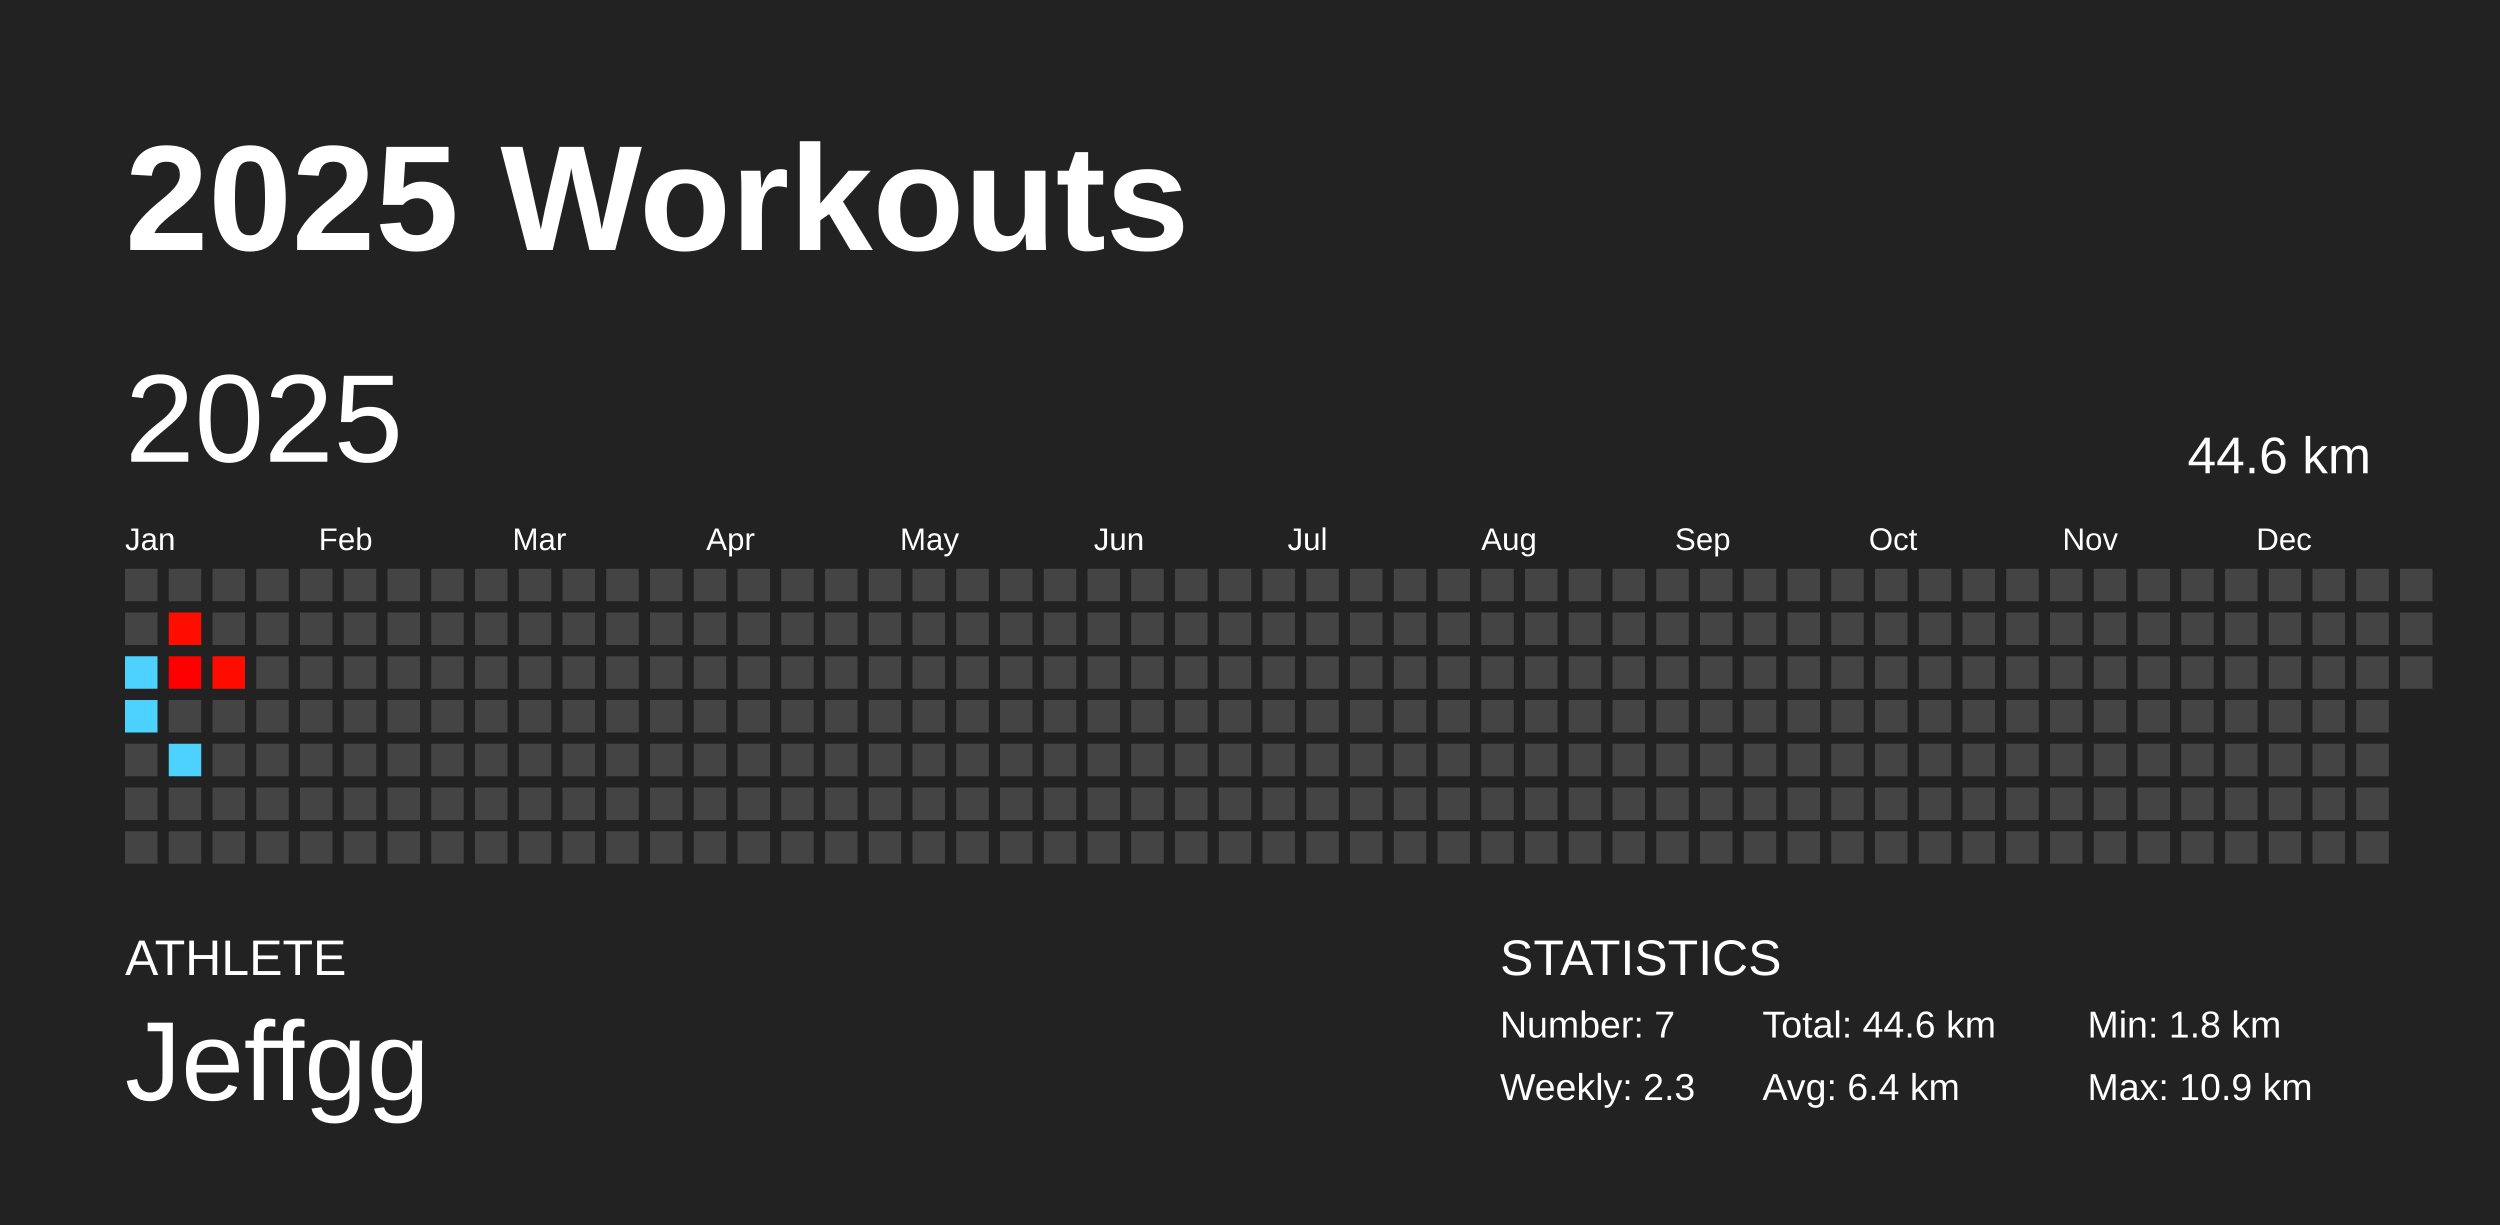
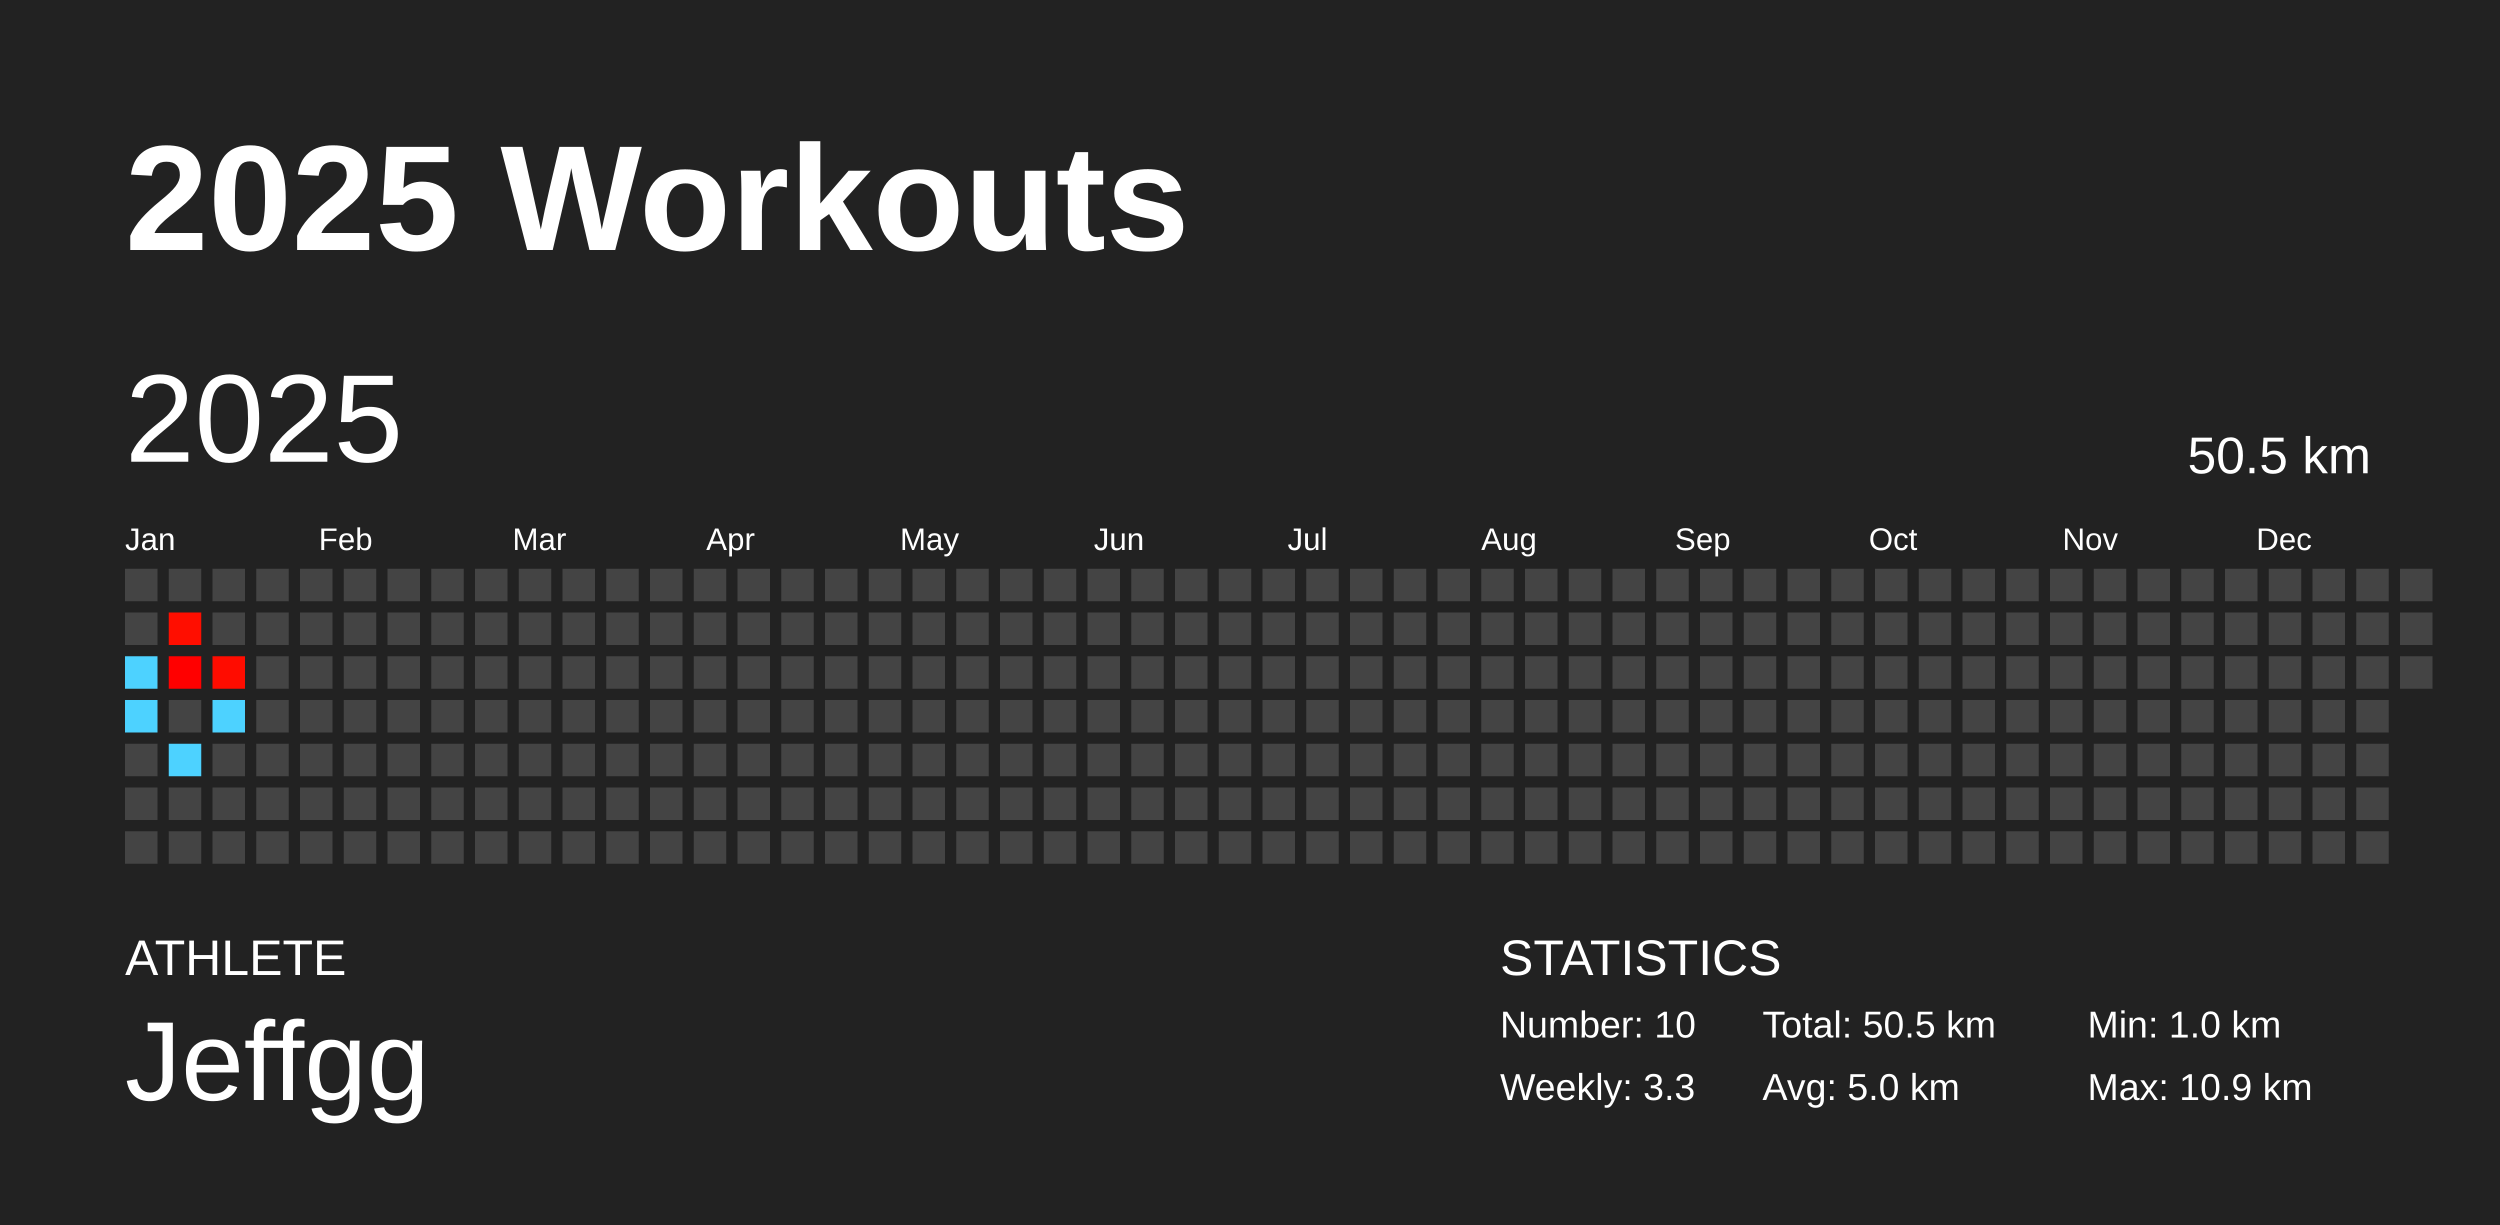
<svg xmlns="http://www.w3.org/2000/svg" baseProfile="full" height="98mm" version="1.1" viewBox="0,0,200,98" width="200mm">
  <defs />
  <rect fill="#222222" height="98" width="200" x="0" y="0" />
  <text fill="#FFFFFF" style="font-size:12px; font-family:Arial; font-weight:bold;" x="10" y="20">2025 Workouts</text>
  <text fill="#FFFFFF" style="font-size:4px; font-family:Arial" x="10" y="78">ATHLETE</text>
  <text fill="#FFFFFF" style="font-size:9px; font-family:Arial" x="10" y="88">Jeffgg</text>
  <text fill="#FFFFFF" style="font-size:4px; font-family:Arial" x="120" y="78">STATISTICS</text>
-   <text fill="#FFFFFF" style="font-size:3px; font-family:Arial" x="120" y="83">Number: 7</text>
-   <text fill="#FFFFFF" style="font-size:3px; font-family:Arial" x="120" y="88">Weekly: 2.3</text>
-   <text fill="#FFFFFF" style="font-size:3px; font-family:Arial" x="141" y="83">Total: 44.6 km</text>
-   <text fill="#FFFFFF" style="font-size:3px; font-family:Arial" x="141" y="88">Avg: 6.4 km</text>
-   <text fill="#FFFFFF" style="font-size:3px; font-family:Arial" x="167" y="83">Min: 1.8 km</text>
+   <text fill="#FFFFFF" style="font-size:3px; font-family:Arial" x="120" y="83">Number: 10</text>
+   <text fill="#FFFFFF" style="font-size:3px; font-family:Arial" x="120" y="88">Weekly: 3.3</text>
+   <text fill="#FFFFFF" style="font-size:3px; font-family:Arial" x="141" y="83">Total: 50.5 km</text>
+   <text fill="#FFFFFF" style="font-size:3px; font-family:Arial" x="141" y="88">Avg: 5.0 km</text>
+   <text fill="#FFFFFF" style="font-size:3px; font-family:Arial" x="167" y="83">Min: 1.0 km</text>
  <text fill="#FFFFFF" style="font-size:3px; font-family:Arial" x="167" y="88">Max: 10.9 km</text>
  <text dominant-baseline="hanging" fill="#FFFFFF" style="font-size:10.0px; font-family:Arial;" x="10" y="30">2025</text>
-   <text dominant-baseline="hanging" fill="#FFFFFF" style="font-size:4.125px; font-family:Arial;" x="175" y="35">44.6 km</text>
+   <text dominant-baseline="hanging" fill="#FFFFFF" style="font-size:4.125px; font-family:Arial;" x="175" y="35">50.5 km</text>
  <text fill="#FFFFFF" style="font-size:2.5px; font-family:Arial" x="10.0" y="44">Jan</text>
  <text fill="#FFFFFF" style="font-size:2.5px; font-family:Arial" x="25.5" y="44">Feb</text>
  <text fill="#FFFFFF" style="font-size:2.5px; font-family:Arial" x="41.0" y="44">Mar</text>
  <text fill="#FFFFFF" style="font-size:2.5px; font-family:Arial" x="56.5" y="44">Apr</text>
  <text fill="#FFFFFF" style="font-size:2.5px; font-family:Arial" x="72.0" y="44">May</text>
  <text fill="#FFFFFF" style="font-size:2.5px; font-family:Arial" x="87.5" y="44">Jun</text>
  <text fill="#FFFFFF" style="font-size:2.5px; font-family:Arial" x="103.0" y="44">Jul</text>
  <text fill="#FFFFFF" style="font-size:2.5px; font-family:Arial" x="118.5" y="44">Aug</text>
  <text fill="#FFFFFF" style="font-size:2.5px; font-family:Arial" x="134.0" y="44">Sep</text>
  <text fill="#FFFFFF" style="font-size:2.5px; font-family:Arial" x="149.5" y="44">Oct</text>
  <text fill="#FFFFFF" style="font-size:2.5px; font-family:Arial" x="165.0" y="44">Nov</text>
  <text fill="#FFFFFF" style="font-size:2.5px; font-family:Arial" x="180.5" y="44">Dec</text>
  <rect fill="#444444" height="2.6" width="2.6" x="10.0" y="45.5" />
  <rect fill="#444444" height="2.6" width="2.6" x="10.0" y="49.0" />
  <rect fill="#4dd2ff" height="2.6" width="2.6" x="10.0" y="52.5" />
  <rect fill="#4dd2ff" height="2.6" width="2.6" x="10.0" y="56.0" />
  <rect fill="#444444" height="2.6" width="2.6" x="10.0" y="59.5" />
  <rect fill="#444444" height="2.6" width="2.6" x="10.0" y="63.0" />
  <rect fill="#444444" height="2.6" width="2.6" x="10.0" y="66.5" />
  <rect fill="#444444" height="2.6" width="2.6" x="13.5" y="45.5" />
  <rect fill="#ff0e00" height="2.6" width="2.6" x="13.5" y="49.0" />
  <rect fill="#ff0000" height="2.6" width="2.6" x="13.5" y="52.5" />
  <rect fill="#444444" height="2.6" width="2.6" x="13.5" y="56.0" />
  <rect fill="#4dd2ff" height="2.6" width="2.6" x="13.5" y="59.5" />
  <rect fill="#444444" height="2.6" width="2.6" x="13.5" y="63.0" />
  <rect fill="#444444" height="2.6" width="2.6" x="13.5" y="66.5" />
  <rect fill="#444444" height="2.6" width="2.6" x="17.0" y="45.5" />
  <rect fill="#444444" height="2.6" width="2.6" x="17.0" y="49.0" />
  <rect fill="#ff0c00" height="2.6" width="2.6" x="17.0" y="52.5" />
-   <rect fill="#444444" height="2.6" width="2.6" x="17.0" y="56.0" />
+   <rect fill="#4dd2ff" height="2.6" width="2.6" x="17.0" y="56.0" />
  <rect fill="#444444" height="2.6" width="2.6" x="17.0" y="59.5" />
  <rect fill="#444444" height="2.6" width="2.6" x="17.0" y="63.0" />
  <rect fill="#444444" height="2.6" width="2.6" x="17.0" y="66.5" />
  <rect fill="#444444" height="2.6" width="2.6" x="20.5" y="45.5" />
  <rect fill="#444444" height="2.6" width="2.6" x="20.5" y="49.0" />
  <rect fill="#444444" height="2.6" width="2.6" x="20.5" y="52.5" />
  <rect fill="#444444" height="2.6" width="2.6" x="20.5" y="56.0" />
  <rect fill="#444444" height="2.6" width="2.6" x="20.5" y="59.5" />
  <rect fill="#444444" height="2.6" width="2.6" x="20.5" y="63.0" />
  <rect fill="#444444" height="2.6" width="2.6" x="20.5" y="66.5" />
  <rect fill="#444444" height="2.6" width="2.6" x="24.0" y="45.5" />
  <rect fill="#444444" height="2.6" width="2.6" x="24.0" y="49.0" />
  <rect fill="#444444" height="2.6" width="2.6" x="24.0" y="52.5" />
  <rect fill="#444444" height="2.6" width="2.6" x="24.0" y="56.0" />
  <rect fill="#444444" height="2.6" width="2.6" x="24.0" y="59.5" />
  <rect fill="#444444" height="2.6" width="2.6" x="24.0" y="63.0" />
  <rect fill="#444444" height="2.6" width="2.6" x="24.0" y="66.5" />
  <rect fill="#444444" height="2.6" width="2.6" x="27.5" y="45.5" />
  <rect fill="#444444" height="2.6" width="2.6" x="27.5" y="49.0" />
  <rect fill="#444444" height="2.6" width="2.6" x="27.5" y="52.5" />
  <rect fill="#444444" height="2.6" width="2.6" x="27.5" y="56.0" />
  <rect fill="#444444" height="2.6" width="2.6" x="27.5" y="59.5" />
  <rect fill="#444444" height="2.6" width="2.6" x="27.5" y="63.0" />
  <rect fill="#444444" height="2.6" width="2.6" x="27.5" y="66.5" />
  <rect fill="#444444" height="2.6" width="2.6" x="31.0" y="45.5" />
  <rect fill="#444444" height="2.6" width="2.6" x="31.0" y="49.0" />
  <rect fill="#444444" height="2.6" width="2.6" x="31.0" y="52.5" />
  <rect fill="#444444" height="2.6" width="2.6" x="31.0" y="56.0" />
  <rect fill="#444444" height="2.6" width="2.6" x="31.0" y="59.5" />
  <rect fill="#444444" height="2.6" width="2.6" x="31.0" y="63.0" />
  <rect fill="#444444" height="2.6" width="2.6" x="31.0" y="66.5" />
  <rect fill="#444444" height="2.6" width="2.6" x="34.5" y="45.5" />
  <rect fill="#444444" height="2.6" width="2.6" x="34.5" y="49.0" />
  <rect fill="#444444" height="2.6" width="2.6" x="34.5" y="52.5" />
  <rect fill="#444444" height="2.6" width="2.6" x="34.5" y="56.0" />
  <rect fill="#444444" height="2.6" width="2.6" x="34.5" y="59.5" />
  <rect fill="#444444" height="2.6" width="2.6" x="34.5" y="63.0" />
  <rect fill="#444444" height="2.6" width="2.6" x="34.5" y="66.5" />
  <rect fill="#444444" height="2.6" width="2.6" x="38.0" y="45.5" />
  <rect fill="#444444" height="2.6" width="2.6" x="38.0" y="49.0" />
  <rect fill="#444444" height="2.6" width="2.6" x="38.0" y="52.5" />
  <rect fill="#444444" height="2.6" width="2.6" x="38.0" y="56.0" />
  <rect fill="#444444" height="2.6" width="2.6" x="38.0" y="59.5" />
  <rect fill="#444444" height="2.6" width="2.6" x="38.0" y="63.0" />
  <rect fill="#444444" height="2.6" width="2.6" x="38.0" y="66.5" />
  <rect fill="#444444" height="2.6" width="2.6" x="41.5" y="45.5" />
  <rect fill="#444444" height="2.6" width="2.6" x="41.5" y="49.0" />
  <rect fill="#444444" height="2.6" width="2.6" x="41.5" y="52.5" />
  <rect fill="#444444" height="2.6" width="2.6" x="41.5" y="56.0" />
  <rect fill="#444444" height="2.6" width="2.6" x="41.5" y="59.5" />
  <rect fill="#444444" height="2.6" width="2.6" x="41.5" y="63.0" />
  <rect fill="#444444" height="2.6" width="2.6" x="41.5" y="66.5" />
  <rect fill="#444444" height="2.6" width="2.6" x="45.0" y="45.5" />
  <rect fill="#444444" height="2.6" width="2.6" x="45.0" y="49.0" />
  <rect fill="#444444" height="2.6" width="2.6" x="45.0" y="52.5" />
  <rect fill="#444444" height="2.6" width="2.6" x="45.0" y="56.0" />
  <rect fill="#444444" height="2.6" width="2.6" x="45.0" y="59.5" />
  <rect fill="#444444" height="2.6" width="2.6" x="45.0" y="63.0" />
  <rect fill="#444444" height="2.6" width="2.6" x="45.0" y="66.5" />
  <rect fill="#444444" height="2.6" width="2.6" x="48.5" y="45.5" />
  <rect fill="#444444" height="2.6" width="2.6" x="48.5" y="49.0" />
  <rect fill="#444444" height="2.6" width="2.6" x="48.5" y="52.5" />
  <rect fill="#444444" height="2.6" width="2.6" x="48.5" y="56.0" />
  <rect fill="#444444" height="2.6" width="2.6" x="48.5" y="59.5" />
  <rect fill="#444444" height="2.6" width="2.6" x="48.5" y="63.0" />
  <rect fill="#444444" height="2.6" width="2.6" x="48.5" y="66.5" />
  <rect fill="#444444" height="2.6" width="2.6" x="52.0" y="45.5" />
  <rect fill="#444444" height="2.6" width="2.6" x="52.0" y="49.0" />
  <rect fill="#444444" height="2.6" width="2.6" x="52.0" y="52.5" />
  <rect fill="#444444" height="2.6" width="2.6" x="52.0" y="56.0" />
  <rect fill="#444444" height="2.6" width="2.6" x="52.0" y="59.5" />
  <rect fill="#444444" height="2.6" width="2.6" x="52.0" y="63.0" />
  <rect fill="#444444" height="2.6" width="2.6" x="52.0" y="66.5" />
  <rect fill="#444444" height="2.6" width="2.6" x="55.5" y="45.5" />
  <rect fill="#444444" height="2.6" width="2.6" x="55.5" y="49.0" />
  <rect fill="#444444" height="2.6" width="2.6" x="55.5" y="52.5" />
  <rect fill="#444444" height="2.6" width="2.6" x="55.5" y="56.0" />
  <rect fill="#444444" height="2.6" width="2.6" x="55.5" y="59.5" />
  <rect fill="#444444" height="2.6" width="2.6" x="55.5" y="63.0" />
  <rect fill="#444444" height="2.6" width="2.6" x="55.5" y="66.5" />
  <rect fill="#444444" height="2.6" width="2.6" x="59.0" y="45.5" />
  <rect fill="#444444" height="2.6" width="2.6" x="59.0" y="49.0" />
  <rect fill="#444444" height="2.6" width="2.6" x="59.0" y="52.5" />
  <rect fill="#444444" height="2.6" width="2.6" x="59.0" y="56.0" />
  <rect fill="#444444" height="2.6" width="2.6" x="59.0" y="59.5" />
  <rect fill="#444444" height="2.6" width="2.6" x="59.0" y="63.0" />
  <rect fill="#444444" height="2.6" width="2.6" x="59.0" y="66.5" />
  <rect fill="#444444" height="2.6" width="2.6" x="62.5" y="45.5" />
  <rect fill="#444444" height="2.6" width="2.6" x="62.5" y="49.0" />
  <rect fill="#444444" height="2.6" width="2.6" x="62.5" y="52.5" />
  <rect fill="#444444" height="2.6" width="2.6" x="62.5" y="56.0" />
  <rect fill="#444444" height="2.6" width="2.6" x="62.5" y="59.5" />
  <rect fill="#444444" height="2.6" width="2.6" x="62.5" y="63.0" />
  <rect fill="#444444" height="2.6" width="2.6" x="62.5" y="66.5" />
  <rect fill="#444444" height="2.6" width="2.6" x="66.0" y="45.5" />
  <rect fill="#444444" height="2.6" width="2.6" x="66.0" y="49.0" />
  <rect fill="#444444" height="2.6" width="2.6" x="66.0" y="52.5" />
  <rect fill="#444444" height="2.6" width="2.6" x="66.0" y="56.0" />
  <rect fill="#444444" height="2.6" width="2.6" x="66.0" y="59.5" />
  <rect fill="#444444" height="2.6" width="2.6" x="66.0" y="63.0" />
  <rect fill="#444444" height="2.6" width="2.6" x="66.0" y="66.5" />
  <rect fill="#444444" height="2.6" width="2.6" x="69.5" y="45.5" />
  <rect fill="#444444" height="2.6" width="2.6" x="69.5" y="49.0" />
  <rect fill="#444444" height="2.6" width="2.6" x="69.5" y="52.5" />
  <rect fill="#444444" height="2.6" width="2.6" x="69.5" y="56.0" />
  <rect fill="#444444" height="2.6" width="2.6" x="69.5" y="59.5" />
  <rect fill="#444444" height="2.6" width="2.6" x="69.5" y="63.0" />
  <rect fill="#444444" height="2.6" width="2.6" x="69.5" y="66.5" />
  <rect fill="#444444" height="2.6" width="2.6" x="73.0" y="45.5" />
  <rect fill="#444444" height="2.6" width="2.6" x="73.0" y="49.0" />
  <rect fill="#444444" height="2.6" width="2.6" x="73.0" y="52.5" />
  <rect fill="#444444" height="2.6" width="2.6" x="73.0" y="56.0" />
  <rect fill="#444444" height="2.6" width="2.6" x="73.0" y="59.5" />
  <rect fill="#444444" height="2.6" width="2.6" x="73.0" y="63.0" />
  <rect fill="#444444" height="2.6" width="2.6" x="73.0" y="66.5" />
  <rect fill="#444444" height="2.6" width="2.6" x="76.5" y="45.5" />
  <rect fill="#444444" height="2.6" width="2.6" x="76.5" y="49.0" />
  <rect fill="#444444" height="2.6" width="2.6" x="76.5" y="52.5" />
  <rect fill="#444444" height="2.6" width="2.6" x="76.5" y="56.0" />
  <rect fill="#444444" height="2.6" width="2.6" x="76.5" y="59.5" />
  <rect fill="#444444" height="2.6" width="2.6" x="76.5" y="63.0" />
  <rect fill="#444444" height="2.6" width="2.6" x="76.5" y="66.5" />
  <rect fill="#444444" height="2.6" width="2.6" x="80.0" y="45.5" />
  <rect fill="#444444" height="2.6" width="2.6" x="80.0" y="49.0" />
  <rect fill="#444444" height="2.6" width="2.6" x="80.0" y="52.5" />
  <rect fill="#444444" height="2.6" width="2.6" x="80.0" y="56.0" />
  <rect fill="#444444" height="2.6" width="2.6" x="80.0" y="59.5" />
  <rect fill="#444444" height="2.6" width="2.6" x="80.0" y="63.0" />
  <rect fill="#444444" height="2.6" width="2.6" x="80.0" y="66.5" />
  <rect fill="#444444" height="2.6" width="2.6" x="83.5" y="45.5" />
  <rect fill="#444444" height="2.6" width="2.6" x="83.5" y="49.0" />
  <rect fill="#444444" height="2.6" width="2.6" x="83.5" y="52.5" />
  <rect fill="#444444" height="2.6" width="2.6" x="83.5" y="56.0" />
  <rect fill="#444444" height="2.6" width="2.6" x="83.5" y="59.5" />
  <rect fill="#444444" height="2.6" width="2.6" x="83.5" y="63.0" />
  <rect fill="#444444" height="2.6" width="2.6" x="83.5" y="66.5" />
  <rect fill="#444444" height="2.6" width="2.6" x="87.0" y="45.5" />
  <rect fill="#444444" height="2.6" width="2.6" x="87.0" y="49.0" />
  <rect fill="#444444" height="2.6" width="2.6" x="87.0" y="52.5" />
  <rect fill="#444444" height="2.6" width="2.6" x="87.0" y="56.0" />
  <rect fill="#444444" height="2.6" width="2.6" x="87.0" y="59.5" />
  <rect fill="#444444" height="2.6" width="2.6" x="87.0" y="63.0" />
  <rect fill="#444444" height="2.6" width="2.6" x="87.0" y="66.5" />
  <rect fill="#444444" height="2.6" width="2.6" x="90.5" y="45.5" />
  <rect fill="#444444" height="2.6" width="2.6" x="90.5" y="49.0" />
  <rect fill="#444444" height="2.6" width="2.6" x="90.5" y="52.5" />
  <rect fill="#444444" height="2.6" width="2.6" x="90.5" y="56.0" />
  <rect fill="#444444" height="2.6" width="2.6" x="90.5" y="59.5" />
  <rect fill="#444444" height="2.6" width="2.6" x="90.5" y="63.0" />
  <rect fill="#444444" height="2.6" width="2.6" x="90.5" y="66.5" />
  <rect fill="#444444" height="2.6" width="2.6" x="94.0" y="45.5" />
  <rect fill="#444444" height="2.6" width="2.6" x="94.0" y="49.0" />
  <rect fill="#444444" height="2.6" width="2.6" x="94.0" y="52.5" />
  <rect fill="#444444" height="2.6" width="2.6" x="94.0" y="56.0" />
  <rect fill="#444444" height="2.6" width="2.6" x="94.0" y="59.5" />
  <rect fill="#444444" height="2.6" width="2.6" x="94.0" y="63.0" />
  <rect fill="#444444" height="2.6" width="2.6" x="94.0" y="66.5" />
  <rect fill="#444444" height="2.6" width="2.6" x="97.5" y="45.5" />
  <rect fill="#444444" height="2.6" width="2.6" x="97.5" y="49.0" />
  <rect fill="#444444" height="2.6" width="2.6" x="97.5" y="52.5" />
  <rect fill="#444444" height="2.6" width="2.6" x="97.5" y="56.0" />
  <rect fill="#444444" height="2.6" width="2.6" x="97.5" y="59.5" />
  <rect fill="#444444" height="2.6" width="2.6" x="97.5" y="63.0" />
  <rect fill="#444444" height="2.6" width="2.6" x="97.5" y="66.5" />
  <rect fill="#444444" height="2.6" width="2.6" x="101.0" y="45.5" />
  <rect fill="#444444" height="2.6" width="2.6" x="101.0" y="49.0" />
  <rect fill="#444444" height="2.6" width="2.6" x="101.0" y="52.5" />
  <rect fill="#444444" height="2.6" width="2.6" x="101.0" y="56.0" />
  <rect fill="#444444" height="2.6" width="2.6" x="101.0" y="59.5" />
  <rect fill="#444444" height="2.6" width="2.6" x="101.0" y="63.0" />
  <rect fill="#444444" height="2.6" width="2.6" x="101.0" y="66.5" />
  <rect fill="#444444" height="2.6" width="2.6" x="104.5" y="45.5" />
  <rect fill="#444444" height="2.6" width="2.6" x="104.5" y="49.0" />
  <rect fill="#444444" height="2.6" width="2.6" x="104.5" y="52.5" />
  <rect fill="#444444" height="2.6" width="2.6" x="104.5" y="56.0" />
  <rect fill="#444444" height="2.6" width="2.6" x="104.5" y="59.5" />
  <rect fill="#444444" height="2.6" width="2.6" x="104.5" y="63.0" />
  <rect fill="#444444" height="2.6" width="2.6" x="104.5" y="66.5" />
  <rect fill="#444444" height="2.6" width="2.6" x="108.0" y="45.5" />
  <rect fill="#444444" height="2.6" width="2.6" x="108.0" y="49.0" />
  <rect fill="#444444" height="2.6" width="2.6" x="108.0" y="52.5" />
  <rect fill="#444444" height="2.6" width="2.6" x="108.0" y="56.0" />
  <rect fill="#444444" height="2.6" width="2.6" x="108.0" y="59.5" />
  <rect fill="#444444" height="2.6" width="2.6" x="108.0" y="63.0" />
  <rect fill="#444444" height="2.6" width="2.6" x="108.0" y="66.5" />
  <rect fill="#444444" height="2.6" width="2.6" x="111.5" y="45.5" />
  <rect fill="#444444" height="2.6" width="2.6" x="111.5" y="49.0" />
  <rect fill="#444444" height="2.6" width="2.6" x="111.5" y="52.5" />
  <rect fill="#444444" height="2.6" width="2.6" x="111.5" y="56.0" />
  <rect fill="#444444" height="2.6" width="2.6" x="111.5" y="59.5" />
  <rect fill="#444444" height="2.6" width="2.6" x="111.5" y="63.0" />
  <rect fill="#444444" height="2.6" width="2.6" x="111.5" y="66.5" />
  <rect fill="#444444" height="2.6" width="2.6" x="115.0" y="45.5" />
  <rect fill="#444444" height="2.6" width="2.6" x="115.0" y="49.0" />
  <rect fill="#444444" height="2.6" width="2.6" x="115.0" y="52.5" />
  <rect fill="#444444" height="2.6" width="2.6" x="115.0" y="56.0" />
  <rect fill="#444444" height="2.6" width="2.6" x="115.0" y="59.5" />
  <rect fill="#444444" height="2.6" width="2.6" x="115.0" y="63.0" />
  <rect fill="#444444" height="2.6" width="2.6" x="115.0" y="66.5" />
  <rect fill="#444444" height="2.6" width="2.6" x="118.5" y="45.5" />
  <rect fill="#444444" height="2.6" width="2.6" x="118.5" y="49.0" />
  <rect fill="#444444" height="2.6" width="2.6" x="118.5" y="52.5" />
  <rect fill="#444444" height="2.6" width="2.6" x="118.5" y="56.0" />
  <rect fill="#444444" height="2.6" width="2.6" x="118.5" y="59.5" />
  <rect fill="#444444" height="2.6" width="2.6" x="118.5" y="63.0" />
  <rect fill="#444444" height="2.6" width="2.6" x="118.5" y="66.5" />
  <rect fill="#444444" height="2.6" width="2.6" x="122.0" y="45.5" />
  <rect fill="#444444" height="2.6" width="2.6" x="122.0" y="49.0" />
  <rect fill="#444444" height="2.6" width="2.6" x="122.0" y="52.5" />
  <rect fill="#444444" height="2.6" width="2.6" x="122.0" y="56.0" />
  <rect fill="#444444" height="2.6" width="2.6" x="122.0" y="59.5" />
  <rect fill="#444444" height="2.6" width="2.6" x="122.0" y="63.0" />
  <rect fill="#444444" height="2.6" width="2.6" x="122.0" y="66.5" />
  <rect fill="#444444" height="2.6" width="2.6" x="125.5" y="45.5" />
  <rect fill="#444444" height="2.6" width="2.6" x="125.5" y="49.0" />
  <rect fill="#444444" height="2.6" width="2.6" x="125.5" y="52.5" />
  <rect fill="#444444" height="2.6" width="2.6" x="125.5" y="56.0" />
  <rect fill="#444444" height="2.6" width="2.6" x="125.5" y="59.5" />
  <rect fill="#444444" height="2.6" width="2.6" x="125.5" y="63.0" />
  <rect fill="#444444" height="2.6" width="2.6" x="125.5" y="66.5" />
  <rect fill="#444444" height="2.6" width="2.6" x="129.0" y="45.5" />
  <rect fill="#444444" height="2.6" width="2.6" x="129.0" y="49.0" />
  <rect fill="#444444" height="2.6" width="2.6" x="129.0" y="52.5" />
  <rect fill="#444444" height="2.6" width="2.6" x="129.0" y="56.0" />
  <rect fill="#444444" height="2.6" width="2.6" x="129.0" y="59.5" />
  <rect fill="#444444" height="2.6" width="2.6" x="129.0" y="63.0" />
  <rect fill="#444444" height="2.6" width="2.6" x="129.0" y="66.5" />
  <rect fill="#444444" height="2.6" width="2.6" x="132.5" y="45.5" />
  <rect fill="#444444" height="2.6" width="2.6" x="132.5" y="49.0" />
  <rect fill="#444444" height="2.6" width="2.6" x="132.5" y="52.5" />
  <rect fill="#444444" height="2.6" width="2.6" x="132.5" y="56.0" />
  <rect fill="#444444" height="2.6" width="2.6" x="132.5" y="59.5" />
  <rect fill="#444444" height="2.6" width="2.6" x="132.5" y="63.0" />
  <rect fill="#444444" height="2.6" width="2.6" x="132.5" y="66.5" />
  <rect fill="#444444" height="2.6" width="2.6" x="136.0" y="45.5" />
  <rect fill="#444444" height="2.6" width="2.6" x="136.0" y="49.0" />
  <rect fill="#444444" height="2.6" width="2.6" x="136.0" y="52.5" />
  <rect fill="#444444" height="2.6" width="2.6" x="136.0" y="56.0" />
  <rect fill="#444444" height="2.6" width="2.6" x="136.0" y="59.5" />
  <rect fill="#444444" height="2.6" width="2.6" x="136.0" y="63.0" />
  <rect fill="#444444" height="2.6" width="2.6" x="136.0" y="66.5" />
  <rect fill="#444444" height="2.6" width="2.6" x="139.5" y="45.5" />
  <rect fill="#444444" height="2.6" width="2.6" x="139.5" y="49.0" />
  <rect fill="#444444" height="2.6" width="2.6" x="139.5" y="52.5" />
  <rect fill="#444444" height="2.6" width="2.6" x="139.5" y="56.0" />
  <rect fill="#444444" height="2.6" width="2.6" x="139.5" y="59.5" />
  <rect fill="#444444" height="2.6" width="2.6" x="139.5" y="63.0" />
  <rect fill="#444444" height="2.6" width="2.6" x="139.5" y="66.5" />
  <rect fill="#444444" height="2.6" width="2.6" x="143.0" y="45.5" />
  <rect fill="#444444" height="2.6" width="2.6" x="143.0" y="49.0" />
  <rect fill="#444444" height="2.6" width="2.6" x="143.0" y="52.5" />
  <rect fill="#444444" height="2.6" width="2.6" x="143.0" y="56.0" />
  <rect fill="#444444" height="2.6" width="2.6" x="143.0" y="59.5" />
  <rect fill="#444444" height="2.6" width="2.6" x="143.0" y="63.0" />
  <rect fill="#444444" height="2.6" width="2.6" x="143.0" y="66.5" />
  <rect fill="#444444" height="2.6" width="2.6" x="146.5" y="45.5" />
  <rect fill="#444444" height="2.6" width="2.6" x="146.5" y="49.0" />
  <rect fill="#444444" height="2.6" width="2.6" x="146.5" y="52.5" />
  <rect fill="#444444" height="2.6" width="2.6" x="146.5" y="56.0" />
  <rect fill="#444444" height="2.6" width="2.6" x="146.5" y="59.5" />
  <rect fill="#444444" height="2.6" width="2.6" x="146.5" y="63.0" />
  <rect fill="#444444" height="2.6" width="2.6" x="146.5" y="66.5" />
  <rect fill="#444444" height="2.6" width="2.6" x="150.0" y="45.5" />
  <rect fill="#444444" height="2.6" width="2.6" x="150.0" y="49.0" />
  <rect fill="#444444" height="2.6" width="2.6" x="150.0" y="52.5" />
  <rect fill="#444444" height="2.6" width="2.6" x="150.0" y="56.0" />
  <rect fill="#444444" height="2.6" width="2.6" x="150.0" y="59.5" />
  <rect fill="#444444" height="2.6" width="2.6" x="150.0" y="63.0" />
  <rect fill="#444444" height="2.6" width="2.6" x="150.0" y="66.5" />
  <rect fill="#444444" height="2.6" width="2.6" x="153.5" y="45.5" />
  <rect fill="#444444" height="2.6" width="2.6" x="153.5" y="49.0" />
  <rect fill="#444444" height="2.6" width="2.6" x="153.5" y="52.5" />
  <rect fill="#444444" height="2.6" width="2.6" x="153.5" y="56.0" />
  <rect fill="#444444" height="2.6" width="2.6" x="153.5" y="59.5" />
  <rect fill="#444444" height="2.6" width="2.6" x="153.5" y="63.0" />
  <rect fill="#444444" height="2.6" width="2.6" x="153.5" y="66.5" />
  <rect fill="#444444" height="2.6" width="2.6" x="157.0" y="45.5" />
  <rect fill="#444444" height="2.6" width="2.6" x="157.0" y="49.0" />
  <rect fill="#444444" height="2.6" width="2.6" x="157.0" y="52.5" />
  <rect fill="#444444" height="2.6" width="2.6" x="157.0" y="56.0" />
  <rect fill="#444444" height="2.6" width="2.6" x="157.0" y="59.5" />
  <rect fill="#444444" height="2.6" width="2.6" x="157.0" y="63.0" />
  <rect fill="#444444" height="2.6" width="2.6" x="157.0" y="66.5" />
  <rect fill="#444444" height="2.6" width="2.6" x="160.5" y="45.5" />
  <rect fill="#444444" height="2.6" width="2.6" x="160.5" y="49.0" />
  <rect fill="#444444" height="2.6" width="2.6" x="160.5" y="52.5" />
  <rect fill="#444444" height="2.6" width="2.6" x="160.5" y="56.0" />
  <rect fill="#444444" height="2.6" width="2.6" x="160.5" y="59.5" />
  <rect fill="#444444" height="2.6" width="2.6" x="160.5" y="63.0" />
  <rect fill="#444444" height="2.6" width="2.6" x="160.5" y="66.5" />
  <rect fill="#444444" height="2.6" width="2.6" x="164.0" y="45.5" />
  <rect fill="#444444" height="2.6" width="2.6" x="164.0" y="49.0" />
  <rect fill="#444444" height="2.6" width="2.6" x="164.0" y="52.5" />
  <rect fill="#444444" height="2.6" width="2.6" x="164.0" y="56.0" />
  <rect fill="#444444" height="2.6" width="2.6" x="164.0" y="59.5" />
  <rect fill="#444444" height="2.6" width="2.6" x="164.0" y="63.0" />
  <rect fill="#444444" height="2.6" width="2.6" x="164.0" y="66.5" />
  <rect fill="#444444" height="2.6" width="2.6" x="167.5" y="45.5" />
  <rect fill="#444444" height="2.6" width="2.6" x="167.5" y="49.0" />
  <rect fill="#444444" height="2.6" width="2.6" x="167.5" y="52.5" />
  <rect fill="#444444" height="2.6" width="2.6" x="167.5" y="56.0" />
  <rect fill="#444444" height="2.6" width="2.6" x="167.5" y="59.5" />
  <rect fill="#444444" height="2.6" width="2.6" x="167.5" y="63.0" />
  <rect fill="#444444" height="2.6" width="2.6" x="167.5" y="66.5" />
  <rect fill="#444444" height="2.6" width="2.6" x="171.0" y="45.5" />
  <rect fill="#444444" height="2.6" width="2.6" x="171.0" y="49.0" />
  <rect fill="#444444" height="2.6" width="2.6" x="171.0" y="52.5" />
  <rect fill="#444444" height="2.6" width="2.6" x="171.0" y="56.0" />
  <rect fill="#444444" height="2.6" width="2.6" x="171.0" y="59.5" />
  <rect fill="#444444" height="2.6" width="2.6" x="171.0" y="63.0" />
  <rect fill="#444444" height="2.6" width="2.6" x="171.0" y="66.5" />
  <rect fill="#444444" height="2.6" width="2.6" x="174.5" y="45.5" />
  <rect fill="#444444" height="2.6" width="2.6" x="174.5" y="49.0" />
  <rect fill="#444444" height="2.6" width="2.6" x="174.5" y="52.5" />
  <rect fill="#444444" height="2.6" width="2.6" x="174.5" y="56.0" />
  <rect fill="#444444" height="2.6" width="2.6" x="174.5" y="59.5" />
  <rect fill="#444444" height="2.6" width="2.6" x="174.5" y="63.0" />
  <rect fill="#444444" height="2.6" width="2.6" x="174.5" y="66.5" />
  <rect fill="#444444" height="2.6" width="2.6" x="178.0" y="45.5" />
  <rect fill="#444444" height="2.6" width="2.6" x="178.0" y="49.0" />
  <rect fill="#444444" height="2.6" width="2.6" x="178.0" y="52.5" />
  <rect fill="#444444" height="2.6" width="2.6" x="178.0" y="56.0" />
  <rect fill="#444444" height="2.6" width="2.6" x="178.0" y="59.5" />
  <rect fill="#444444" height="2.6" width="2.6" x="178.0" y="63.0" />
  <rect fill="#444444" height="2.6" width="2.6" x="178.0" y="66.5" />
  <rect fill="#444444" height="2.6" width="2.6" x="181.5" y="45.5" />
  <rect fill="#444444" height="2.6" width="2.6" x="181.5" y="49.0" />
  <rect fill="#444444" height="2.6" width="2.6" x="181.5" y="52.5" />
  <rect fill="#444444" height="2.6" width="2.6" x="181.5" y="56.0" />
  <rect fill="#444444" height="2.6" width="2.6" x="181.5" y="59.5" />
  <rect fill="#444444" height="2.6" width="2.6" x="181.5" y="63.0" />
  <rect fill="#444444" height="2.6" width="2.6" x="181.5" y="66.5" />
  <rect fill="#444444" height="2.6" width="2.6" x="185.0" y="45.5" />
  <rect fill="#444444" height="2.6" width="2.6" x="185.0" y="49.0" />
  <rect fill="#444444" height="2.6" width="2.6" x="185.0" y="52.5" />
  <rect fill="#444444" height="2.6" width="2.6" x="185.0" y="56.0" />
  <rect fill="#444444" height="2.6" width="2.6" x="185.0" y="59.5" />
  <rect fill="#444444" height="2.6" width="2.6" x="185.0" y="63.0" />
  <rect fill="#444444" height="2.6" width="2.6" x="185.0" y="66.5" />
  <rect fill="#444444" height="2.6" width="2.6" x="188.5" y="45.5" />
  <rect fill="#444444" height="2.6" width="2.6" x="188.5" y="49.0" />
  <rect fill="#444444" height="2.6" width="2.6" x="188.5" y="52.5" />
  <rect fill="#444444" height="2.6" width="2.6" x="188.5" y="56.0" />
  <rect fill="#444444" height="2.6" width="2.6" x="188.5" y="59.5" />
  <rect fill="#444444" height="2.6" width="2.6" x="188.5" y="63.0" />
  <rect fill="#444444" height="2.6" width="2.6" x="188.5" y="66.5" />
  <rect fill="#444444" height="2.6" width="2.6" x="192.0" y="45.5" />
  <rect fill="#444444" height="2.6" width="2.6" x="192.0" y="49.0" />
  <rect fill="#444444" height="2.6" width="2.6" x="192.0" y="52.5" />
</svg>
